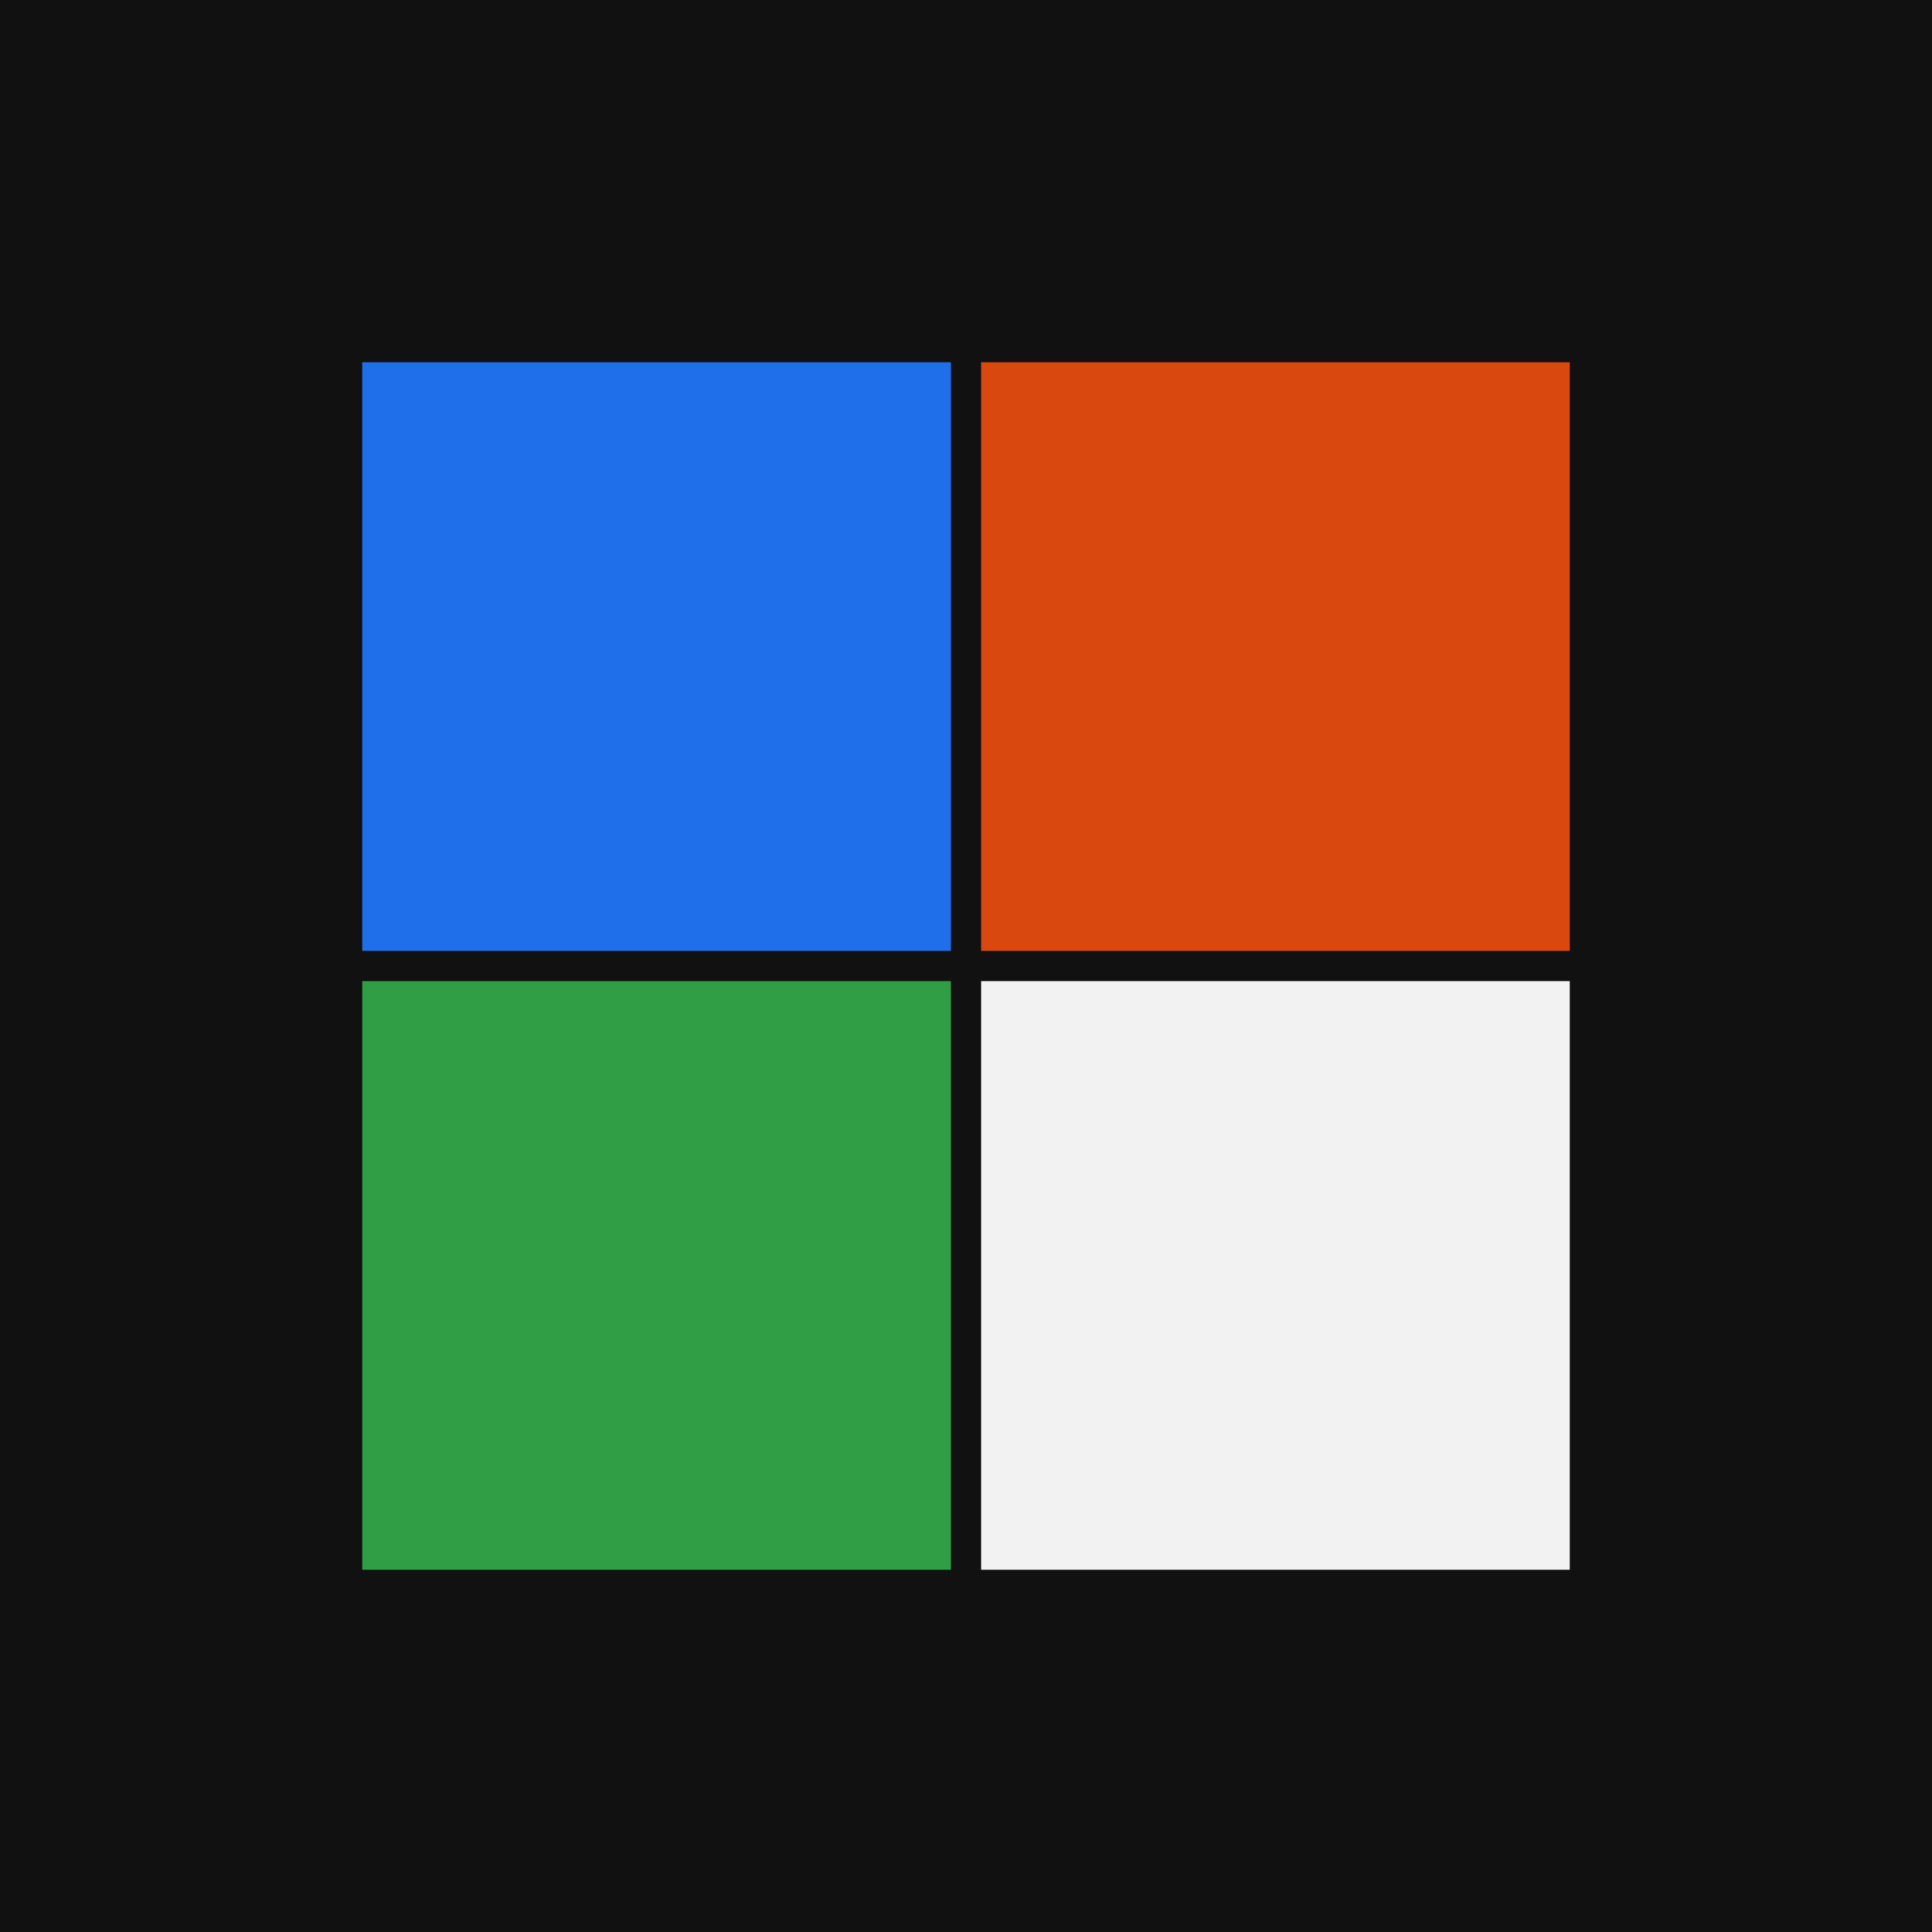
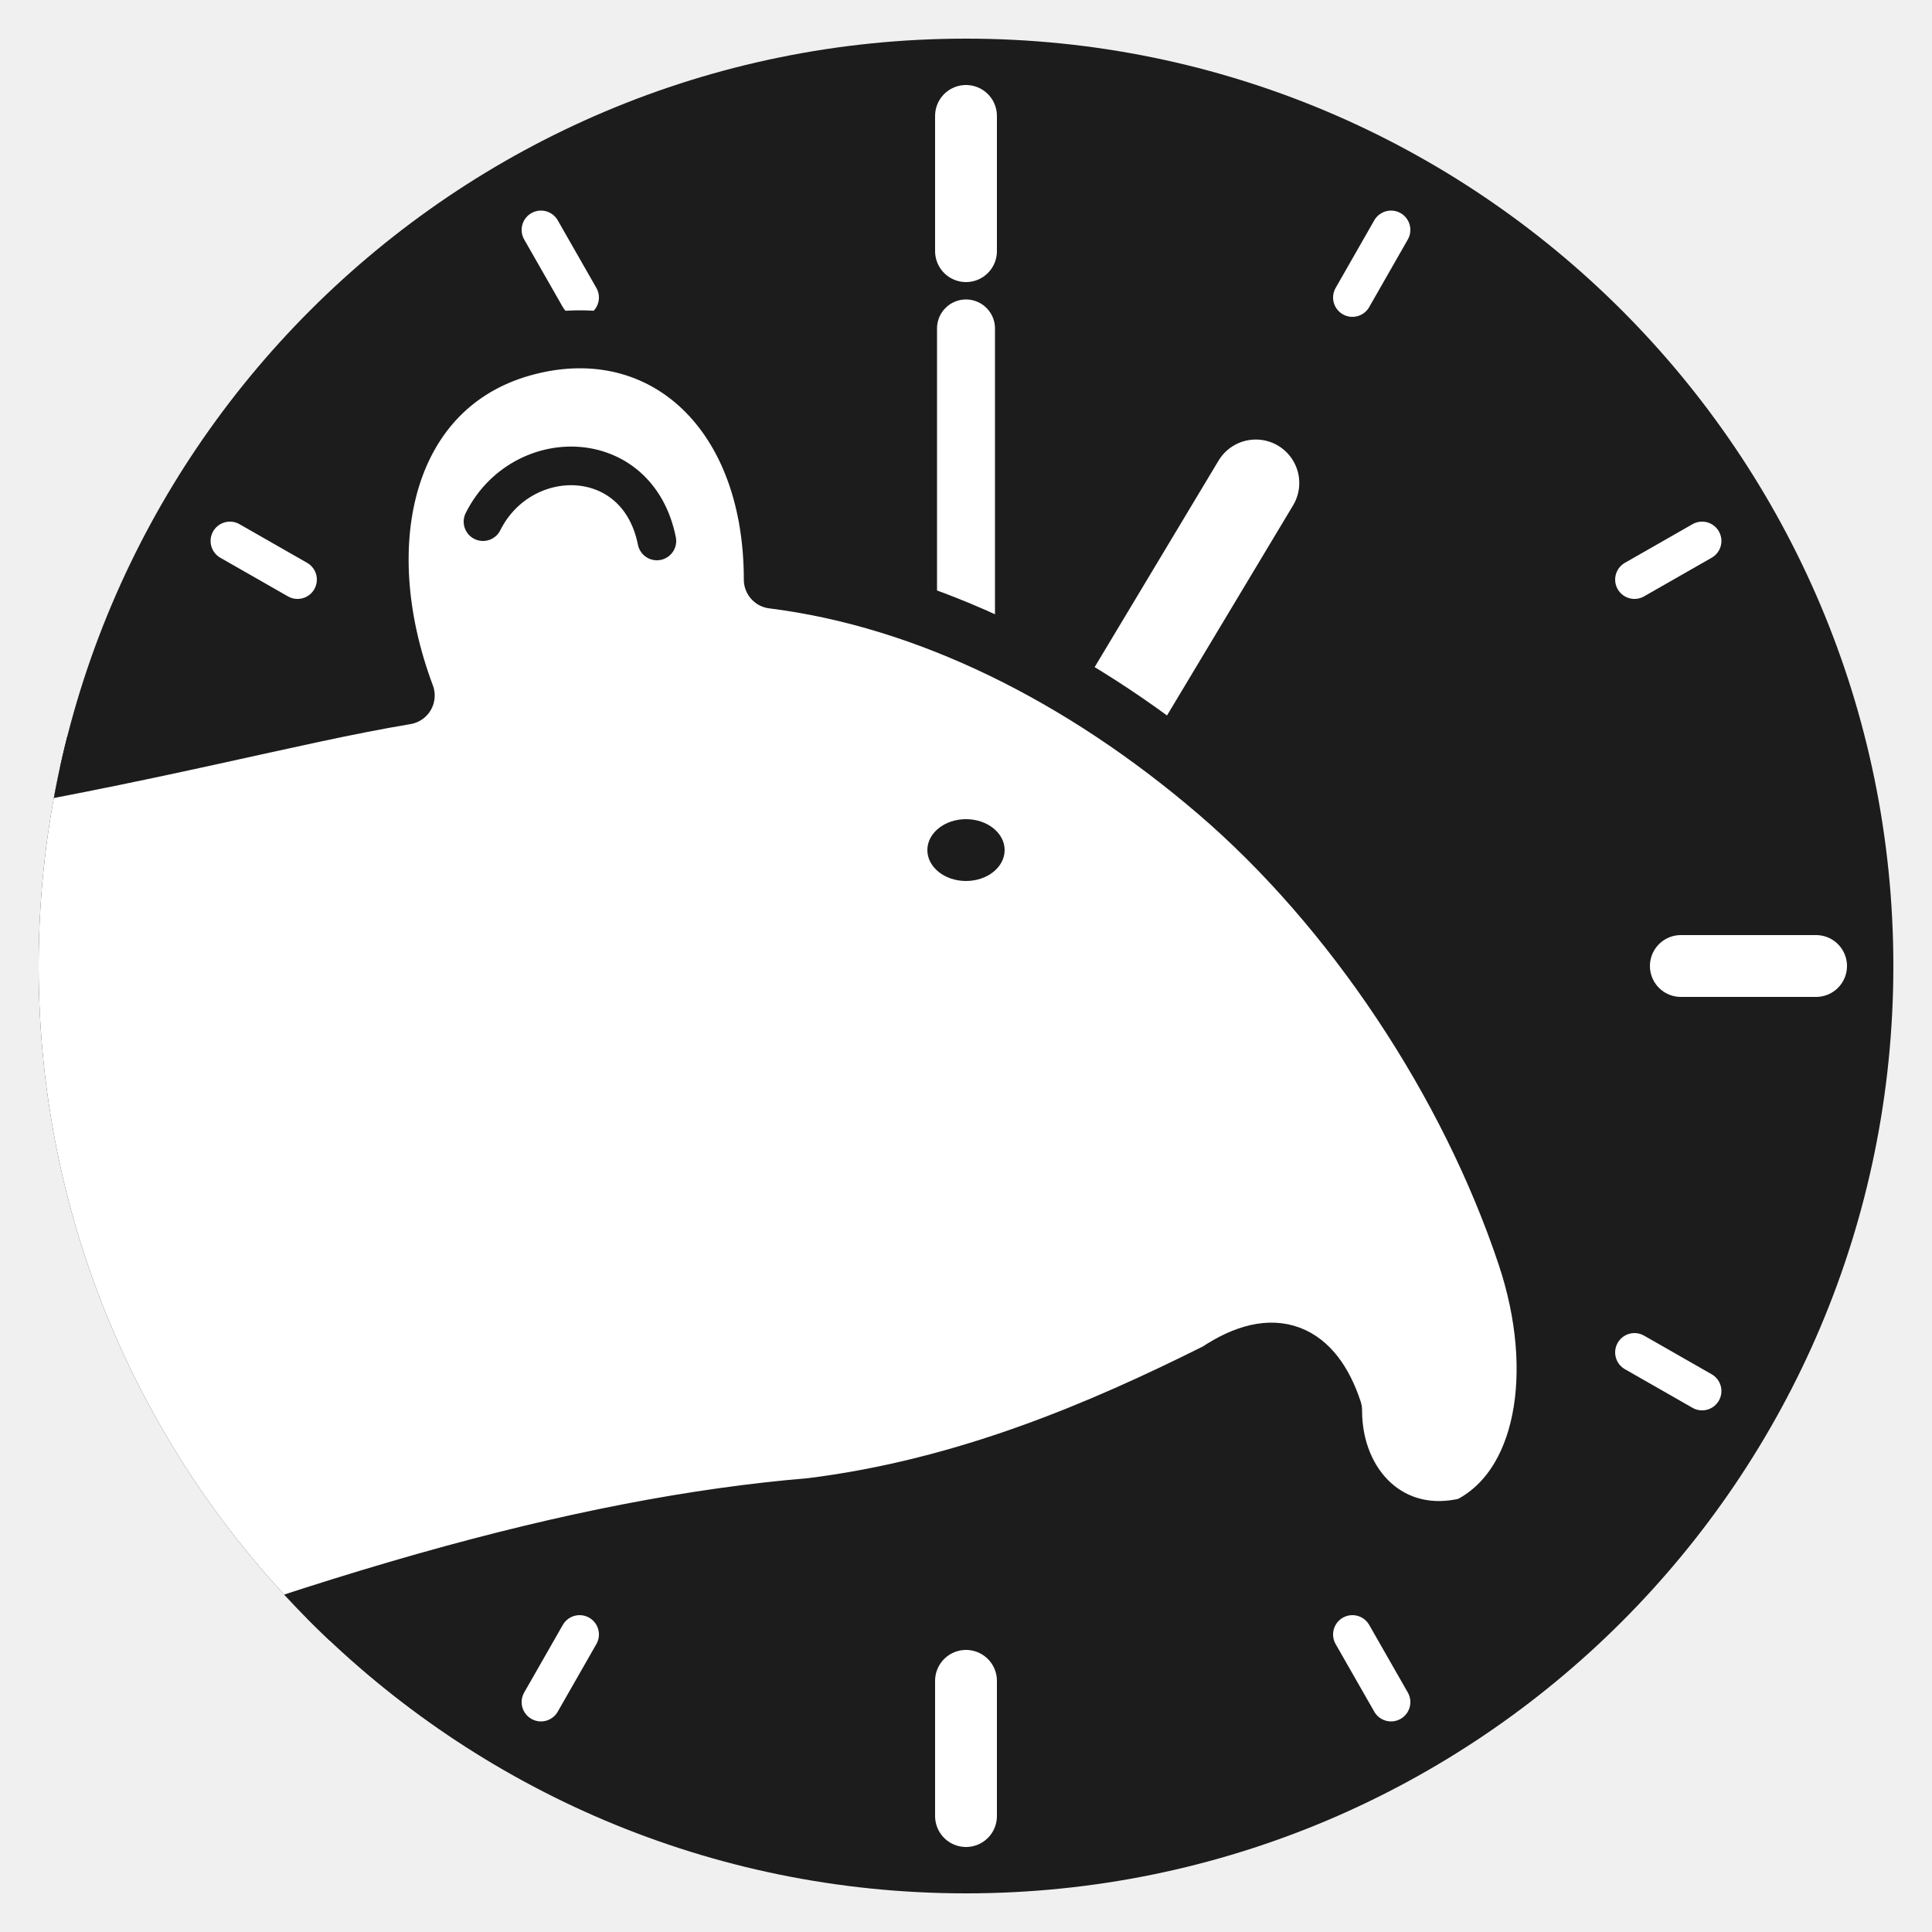
- <svg xmlns="http://www.w3.org/2000/svg" viewBox="0 0 512 512">
-   <rect width="512" height="512" fill="#111" />
-   <rect x="96" y="96" width="156" height="156" fill="#1f6feb" />
-   <rect x="260" y="96" width="156" height="156" fill="#d9480f" />
-   <rect x="96" y="260" width="156" height="156" fill="#2f9e44" />
-   <rect x="260" y="260" width="156" height="156" fill="#f2f2f2" />
+ <svg xmlns="http://www.w3.org/2000/svg" viewBox="0 0 100 100">
+   <defs>
+     <clipPath id="c">
+       <circle cx="50" cy="50" r="48" />
+     </clipPath>
+   </defs>
+   <circle cx="50" cy="50" r="48" fill="#1c1c1c" />
+   <g clip-path="url(#c)">
+     <g stroke="#fff" stroke-linecap="round">
+       <g stroke-width="3.2">
+         <line x1="50" y1="6" x2="50" y2="13" />
+         <line x1="94" y1="50" x2="87" y2="50" />
+         <line x1="50" y1="94" x2="50" y2="87" />
+         <line x1="6" y1="50" x2="13" y2="50" />
+       </g>
+       <g stroke-width="2">
+         <line x1="72" y1="11.9" x2="70" y2="15.4" />
+         <line x1="88.1" y1="28" x2="84.6" y2="30" />
+         <line x1="88.1" y1="72" x2="84.6" y2="70" />
+         <line x1="72" y1="88.1" x2="70" y2="84.6" />
+         <line x1="28" y1="88.1" x2="30" y2="84.6" />
+         <line x1="11.9" y1="72" x2="15.4" y2="70" />
+         <line x1="11.9" y1="28" x2="15.4" y2="30" />
+         <line x1="28" y1="11.9" x2="30" y2="15.4" />
+       </g>
+       <line x1="50" y1="50" x2="50" y2="17" stroke-width="3" />
+       <line x1="50" y1="50" x2="65" y2="25" stroke-width="4.5" />
+     </g>
+     <path fill="#fff" stroke="#1c1c1c" stroke-width="3" stroke-linejoin="round" d="M-4 41 C8 39 15 37 21 36          C18 28 20 20 27 18 C34 16 40 21 40 30          C48 31 56 35 63 41          C70 47 76 56 79 65          C81 71 80 77 76 79          C72 80 69 77 69 73          C68 70 66 69 63 71          C57 74 50 77 42 78          C30 79 16 83 -4 91 Z" />
+     <path d="M25 27 C27 23 33 23 34 28" fill="none" stroke="#1c1c1c" stroke-width="2" stroke-linecap="round" />
+     <ellipse cx="50" cy="44" rx="2" ry="1.6" fill="#1c1c1c" />
+   </g>
</svg>
